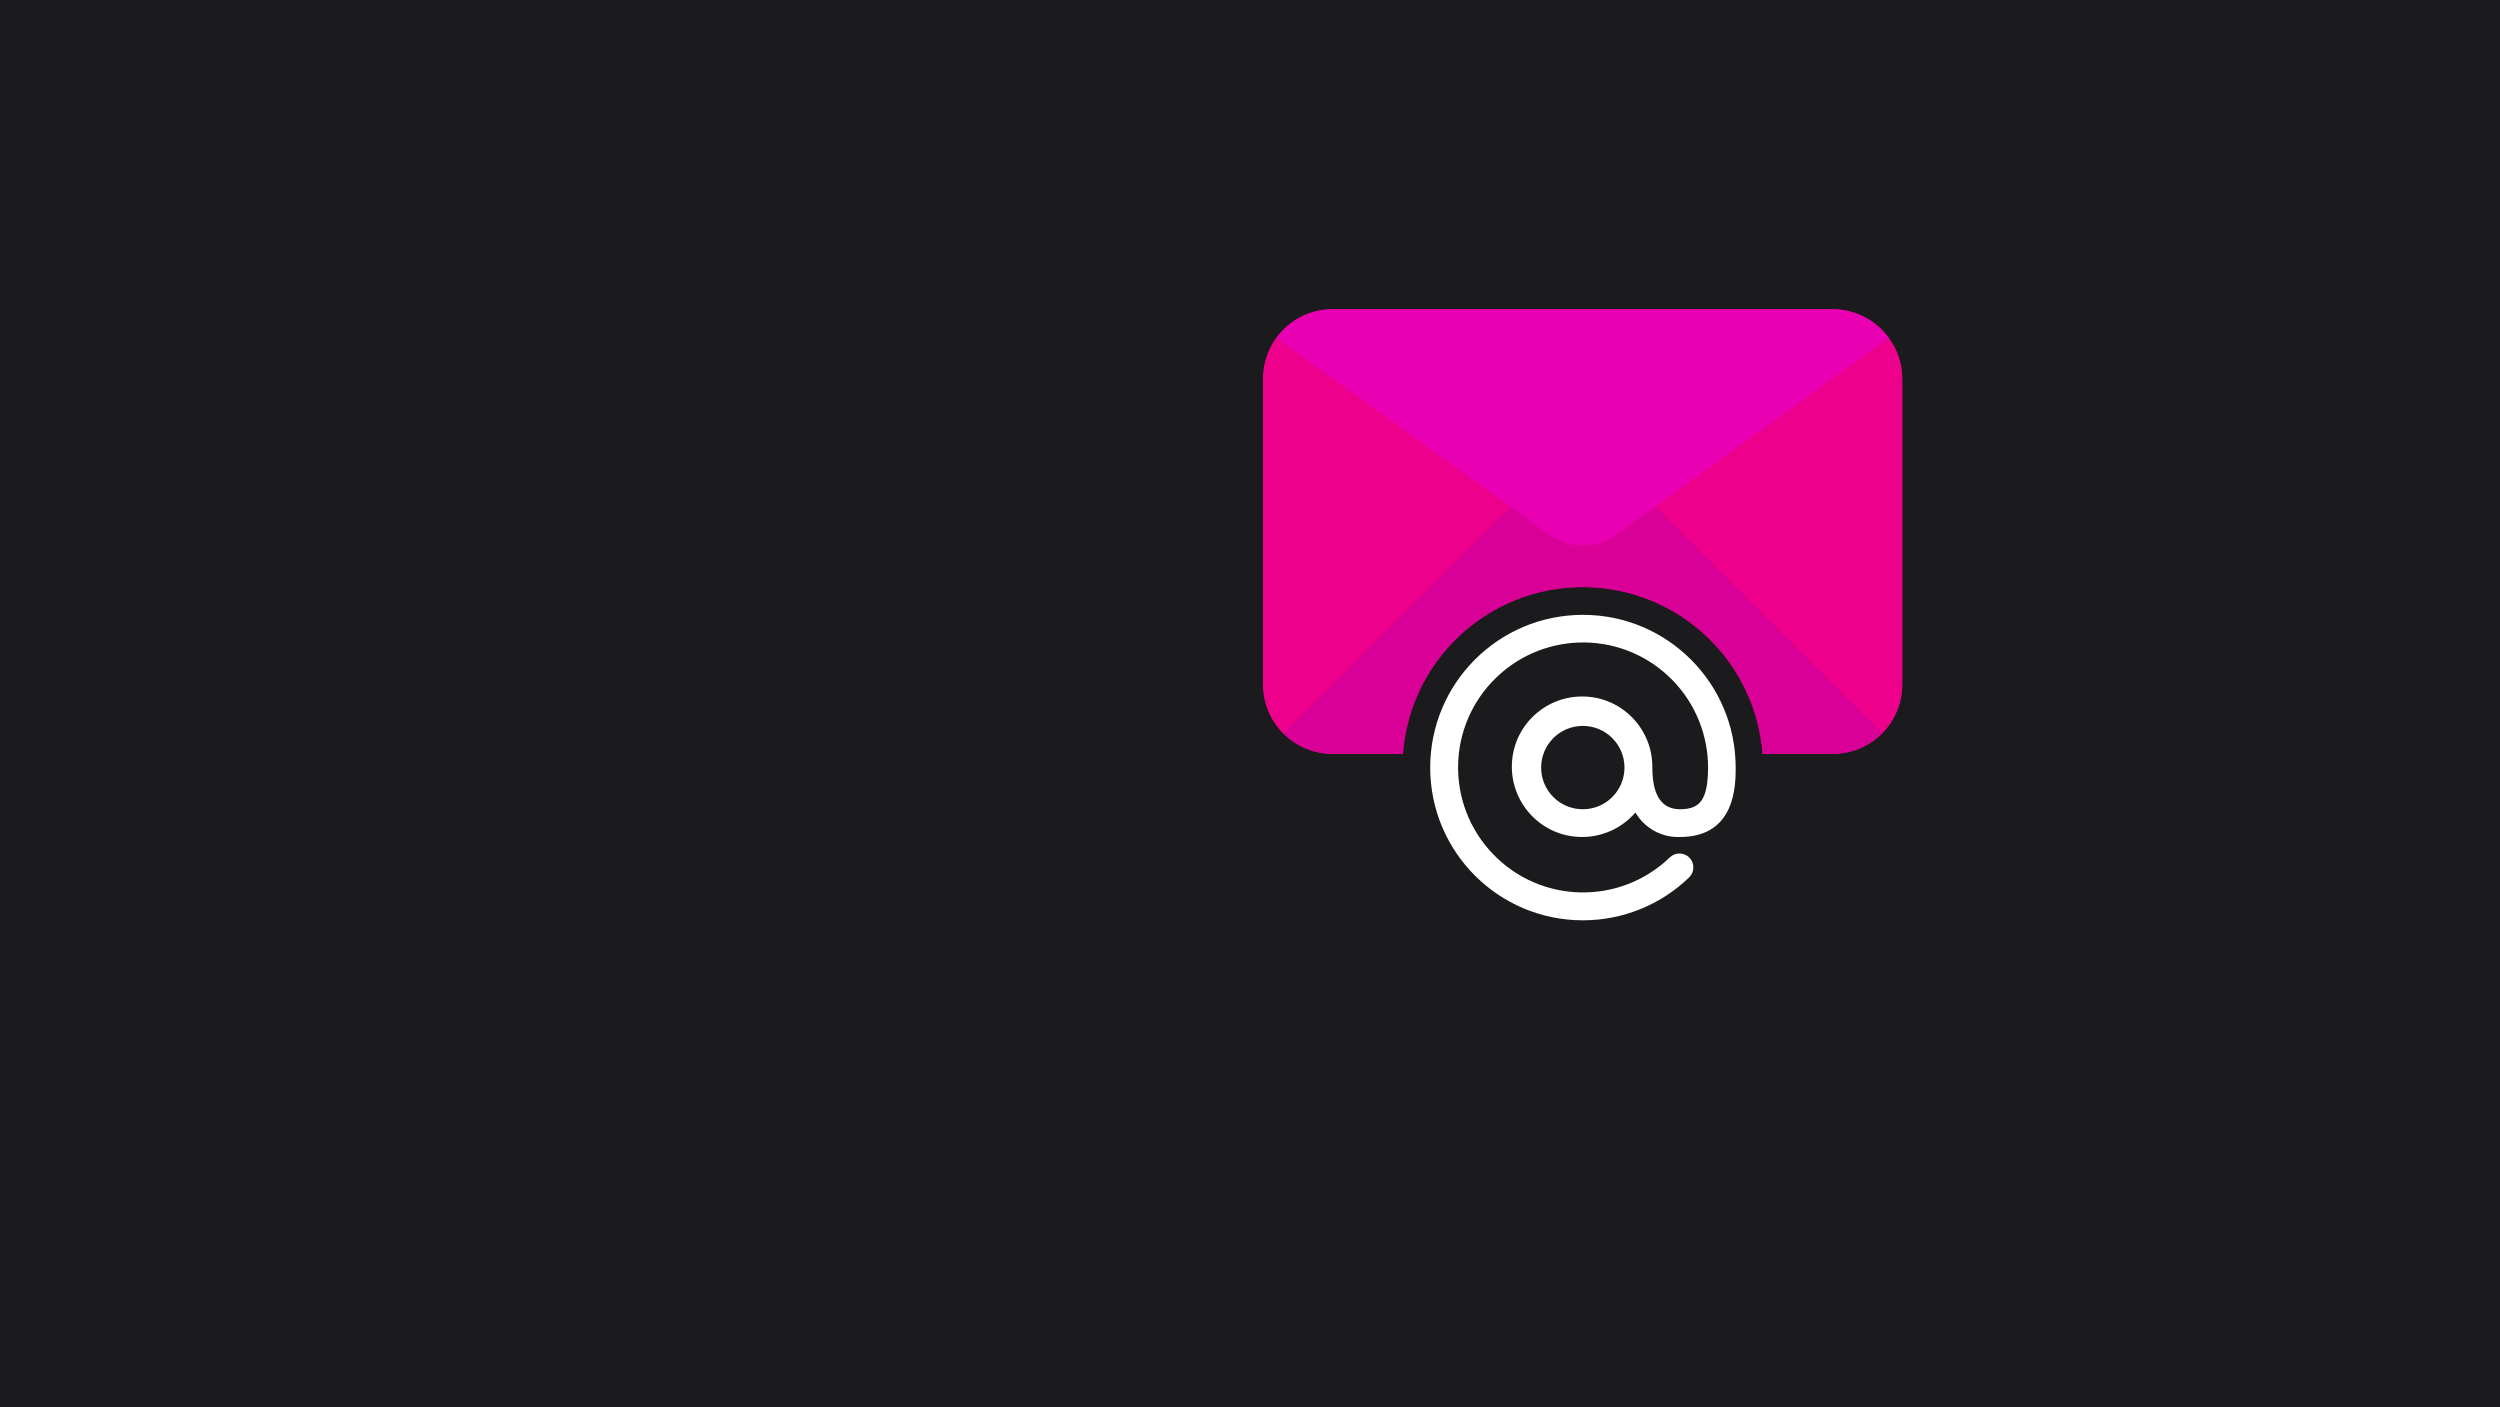
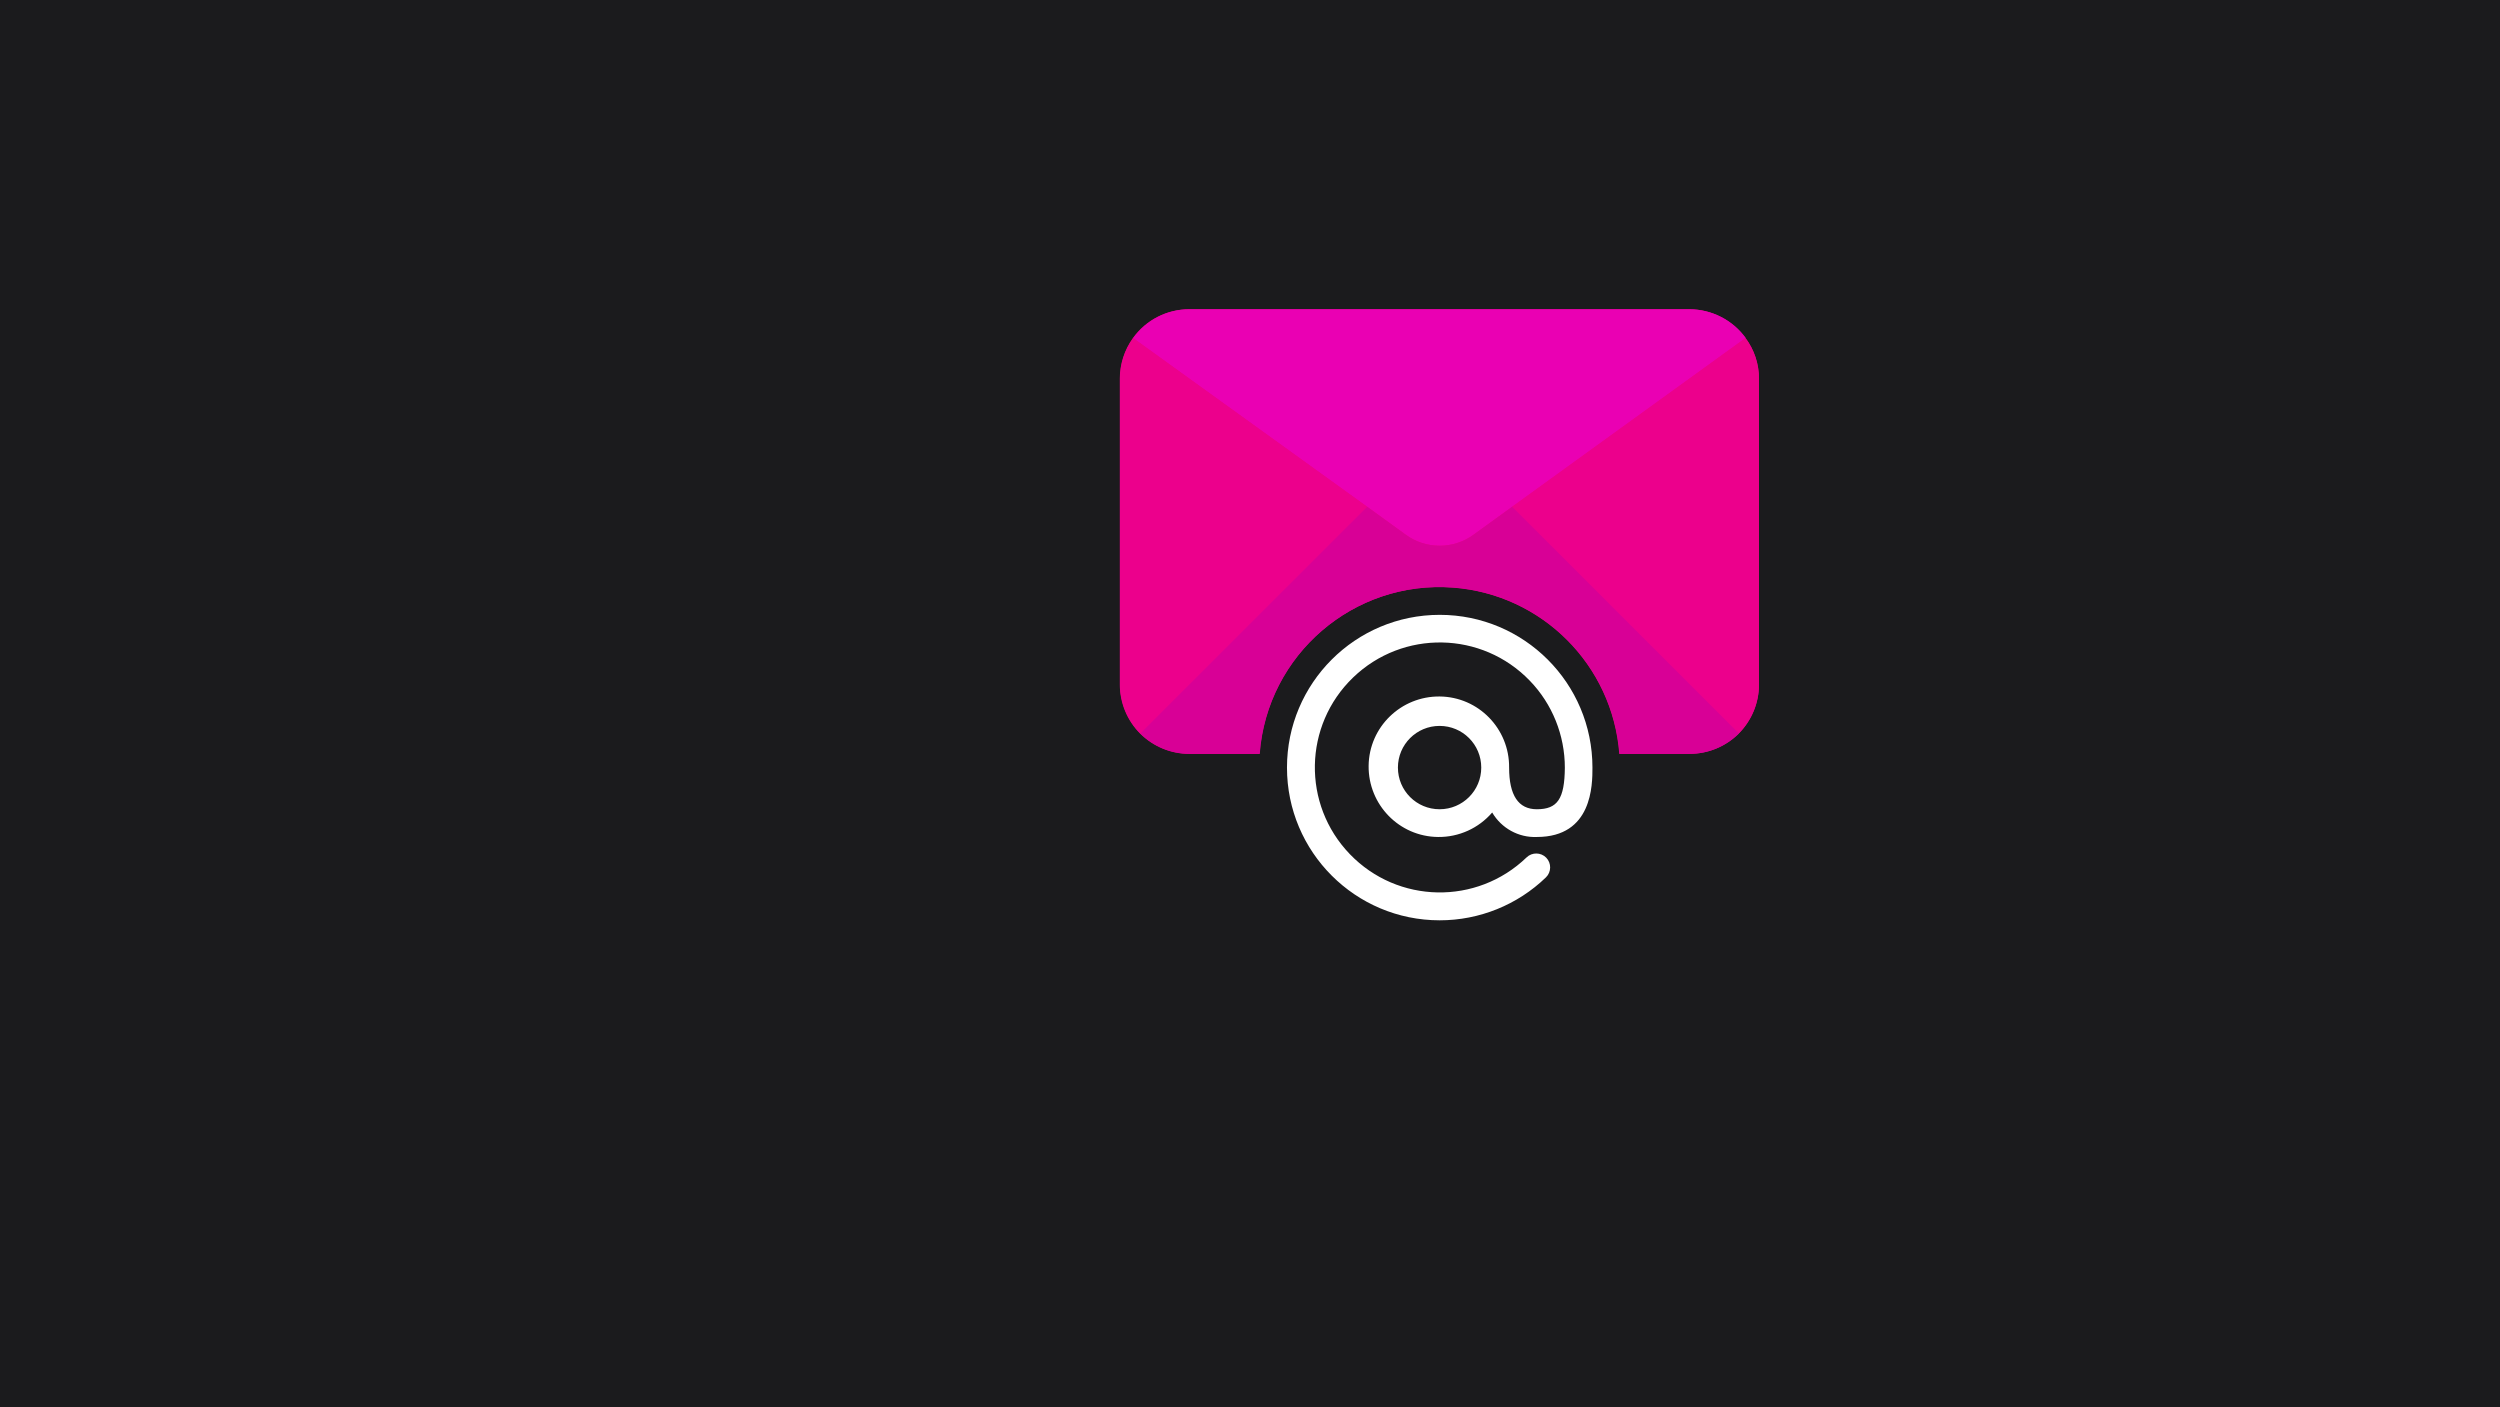
<svg xmlns="http://www.w3.org/2000/svg" version="1.1" id="Layer_1" x="0px" y="0px" viewBox="0 0 1920 1080" style="enable-background:new 0 0 1920 1080;" xml:space="preserve">
  <style type="text/css">
	.st0{fill:#1B1B1D;}
	.st1{fill:#EC008C;}
	.st2{fill:#EA00B3;}
	.st3{fill:#FFFFFF;}
	.st4{fill:#D80096;}
</style>
  <g id="Layer_1_1_">
    <rect x="-18" y="-18" class="st0" width="1956" height="1116" />
  </g>
-   <path class="st1" d="M1460.9,290.9v234.8c0,14.1-5.6,27.7-15.6,37.7c-10,10-23.6,15.6-37.8,15.6h-53.9  c-5.2-68.3-59.4-122.5-127.7-127.7c-76.3-5.8-142.8,51.4-148.6,127.7h-53.9c-14.2,0-27.7-5.6-37.8-15.6c-10-10-15.6-23.6-15.6-37.8  V290.9c0-11.2,3.5-22.1,10-31.2c10-14,26.1-22.2,43.3-22.2h384c17,0,33.1,8.2,43.1,22C1457.3,268.6,1460.9,279.6,1460.9,290.9z" />
+   <path class="st1" d="M1350.9,290.9v234.8c0,14.1-5.6,27.7-15.6,37.7s-23.6,15.6-37.8,15.6h-53.9c-5.2-68.3-59.4-122.5-127.7-127.7  c-76.3-5.8-142.8,51.4-148.6,127.7h-53.9c-14.2,0-27.7-5.6-37.8-15.6c-10-10-15.6-23.6-15.6-37.8V290.9c0-11.2,3.5-22.1,10-31.2  c10-14,26.1-22.2,43.3-22.2h384c17,0,33.1,8.2,43.1,22C1347.3,268.6,1350.9,279.6,1350.9,290.9z" />
  <g>
-     <path class="st2" d="M1450.7,259.5l-179.4,129.7l-29.4,21.3c-15.6,11.5-36.9,11.5-52.5,0l-29.4-21.3L980.3,259.7   c10-14,26.1-22.2,43.3-22.2h384C1424.6,237.6,1440.7,245.7,1450.7,259.5z" />
+     <path class="st2" d="M1340.7,259.5l-179.4,129.7l-29.4,21.3c-15.6,11.5-36.9,11.5-52.5,0l-29.4-21.3L870.3,259.7   c10-14,26.1-22.2,43.3-22.2h384C1314.6,237.6,1330.7,245.7,1340.7,259.5z" />
    <g>
-       <path class="st1" d="M980.3,259.7l179.6,129.5L985.8,563.3c-10-10-15.6-23.6-15.6-37.8V290.9C970.2,279.7,973.7,268.8,980.3,259.7    z" />
-       <path class="st1" d="M1460.9,290.9v234.7c0,14.2-5.6,27.7-15.6,37.8l-174.1-174.1l179.4-129.7    C1457.3,268.6,1460.9,279.6,1460.9,290.9z" />
+       <path class="st1" d="M870.3,259.7l179.6,129.5L875.8,563.3c-10-10-15.6-23.6-15.6-37.8V290.9C860.2,279.7,863.7,268.8,870.3,259.7    z" />
+       <path class="st1" d="M1350.9,290.9v234.7c0,14.2-5.6,27.7-15.6,37.8l-174.1-174.1l179.4-129.7    C1347.3,268.6,1350.9,279.6,1350.9,290.9z" />
    </g>
-     <path class="st3" d="M1290.3,621.5c-14.2,0-21.3-10.7-21.3-32c0.3-29.8-23.5-54.3-53.3-54.6c-29.8-0.3-54.3,23.5-54.6,53.3   s23.5,54.3,53.3,54.6c16,0.2,31.2-6.7,41.6-18.8c7.1,12.1,20.3,19.4,34.3,18.8c42.7,0,42.7-40.1,42.7-53.3   c0-64.8-52.5-117.3-117.3-117.3c-64.8,0-117.3,52.5-117.3,117.3c0,64.8,52.5,117.3,117.3,117.3c30.4,0,59.7-11.8,81.6-33   c4.2-4.1,4.3-10.9,0.2-15.1c-4.1-4.2-10.9-4.3-15.1-0.2l0,0c-38.2,36.8-98.9,35.7-135.7-2.5c-36.8-38.2-35.7-98.9,2.5-135.7   s98.9-35.7,135.7,2.5c17.3,17.9,26.9,41.9,26.9,66.8C1311.6,613.5,1306.2,621.5,1290.3,621.5z M1215.6,621.5c-17.7,0-32-14.3-32-32   c0-17.7,14.3-32,32-32s32,14.3,32,32C1247.6,607.2,1233.3,621.5,1215.6,621.5z" />
-     <path class="st4" d="M1271.3,389.2l-29.4,21.3c-15.6,11.5-36.9,11.5-52.5,0l-29.4-21.3L985.8,563.3c10,10,23.6,15.6,37.8,15.6h53.9   c5.8-76.3,72.3-133.4,148.6-127.7c68.3,5.2,122.5,59.4,127.7,127.7h53.9c14.2,0,27.7-5.6,37.8-15.6L1271.3,389.2z" />
+     <path class="st3" d="M1180.3,621.5c-14.2,0-21.3-10.7-21.3-32c0.3-29.8-23.5-54.3-53.3-54.6s-54.3,23.5-54.6,53.3   s23.5,54.3,53.3,54.6c16,0.2,31.2-6.7,41.6-18.8c7.1,12.1,20.3,19.4,34.3,18.8c42.7,0,42.7-40.1,42.7-53.3   c0-64.8-52.5-117.3-117.3-117.3s-117.3,52.5-117.3,117.3s52.5,117.3,117.3,117.3c30.4,0,59.7-11.8,81.6-33   c4.2-4.1,4.3-10.9,0.2-15.1c-4.1-4.2-10.9-4.3-15.1-0.2l0,0c-38.2,36.8-98.9,35.7-135.7-2.5c-36.8-38.2-35.7-98.9,2.5-135.7   s98.9-35.7,135.7,2.5c17.3,17.9,26.9,41.9,26.9,66.8C1201.6,613.5,1196.2,621.5,1180.3,621.5z M1105.6,621.5c-17.7,0-32-14.3-32-32   s14.3-32,32-32s32,14.3,32,32S1123.3,621.5,1105.6,621.5z" />
+     <path class="st4" d="M1161.3,389.2l-29.4,21.3c-15.6,11.5-36.9,11.5-52.5,0l-29.4-21.3L875.8,563.3c10,10,23.6,15.6,37.8,15.6h53.9   c5.8-76.3,72.3-133.4,148.6-127.7c68.3,5.2,122.5,59.4,127.7,127.7h53.9c14.2,0,27.7-5.6,37.8-15.6L1161.3,389.2z" />
  </g>
</svg>
